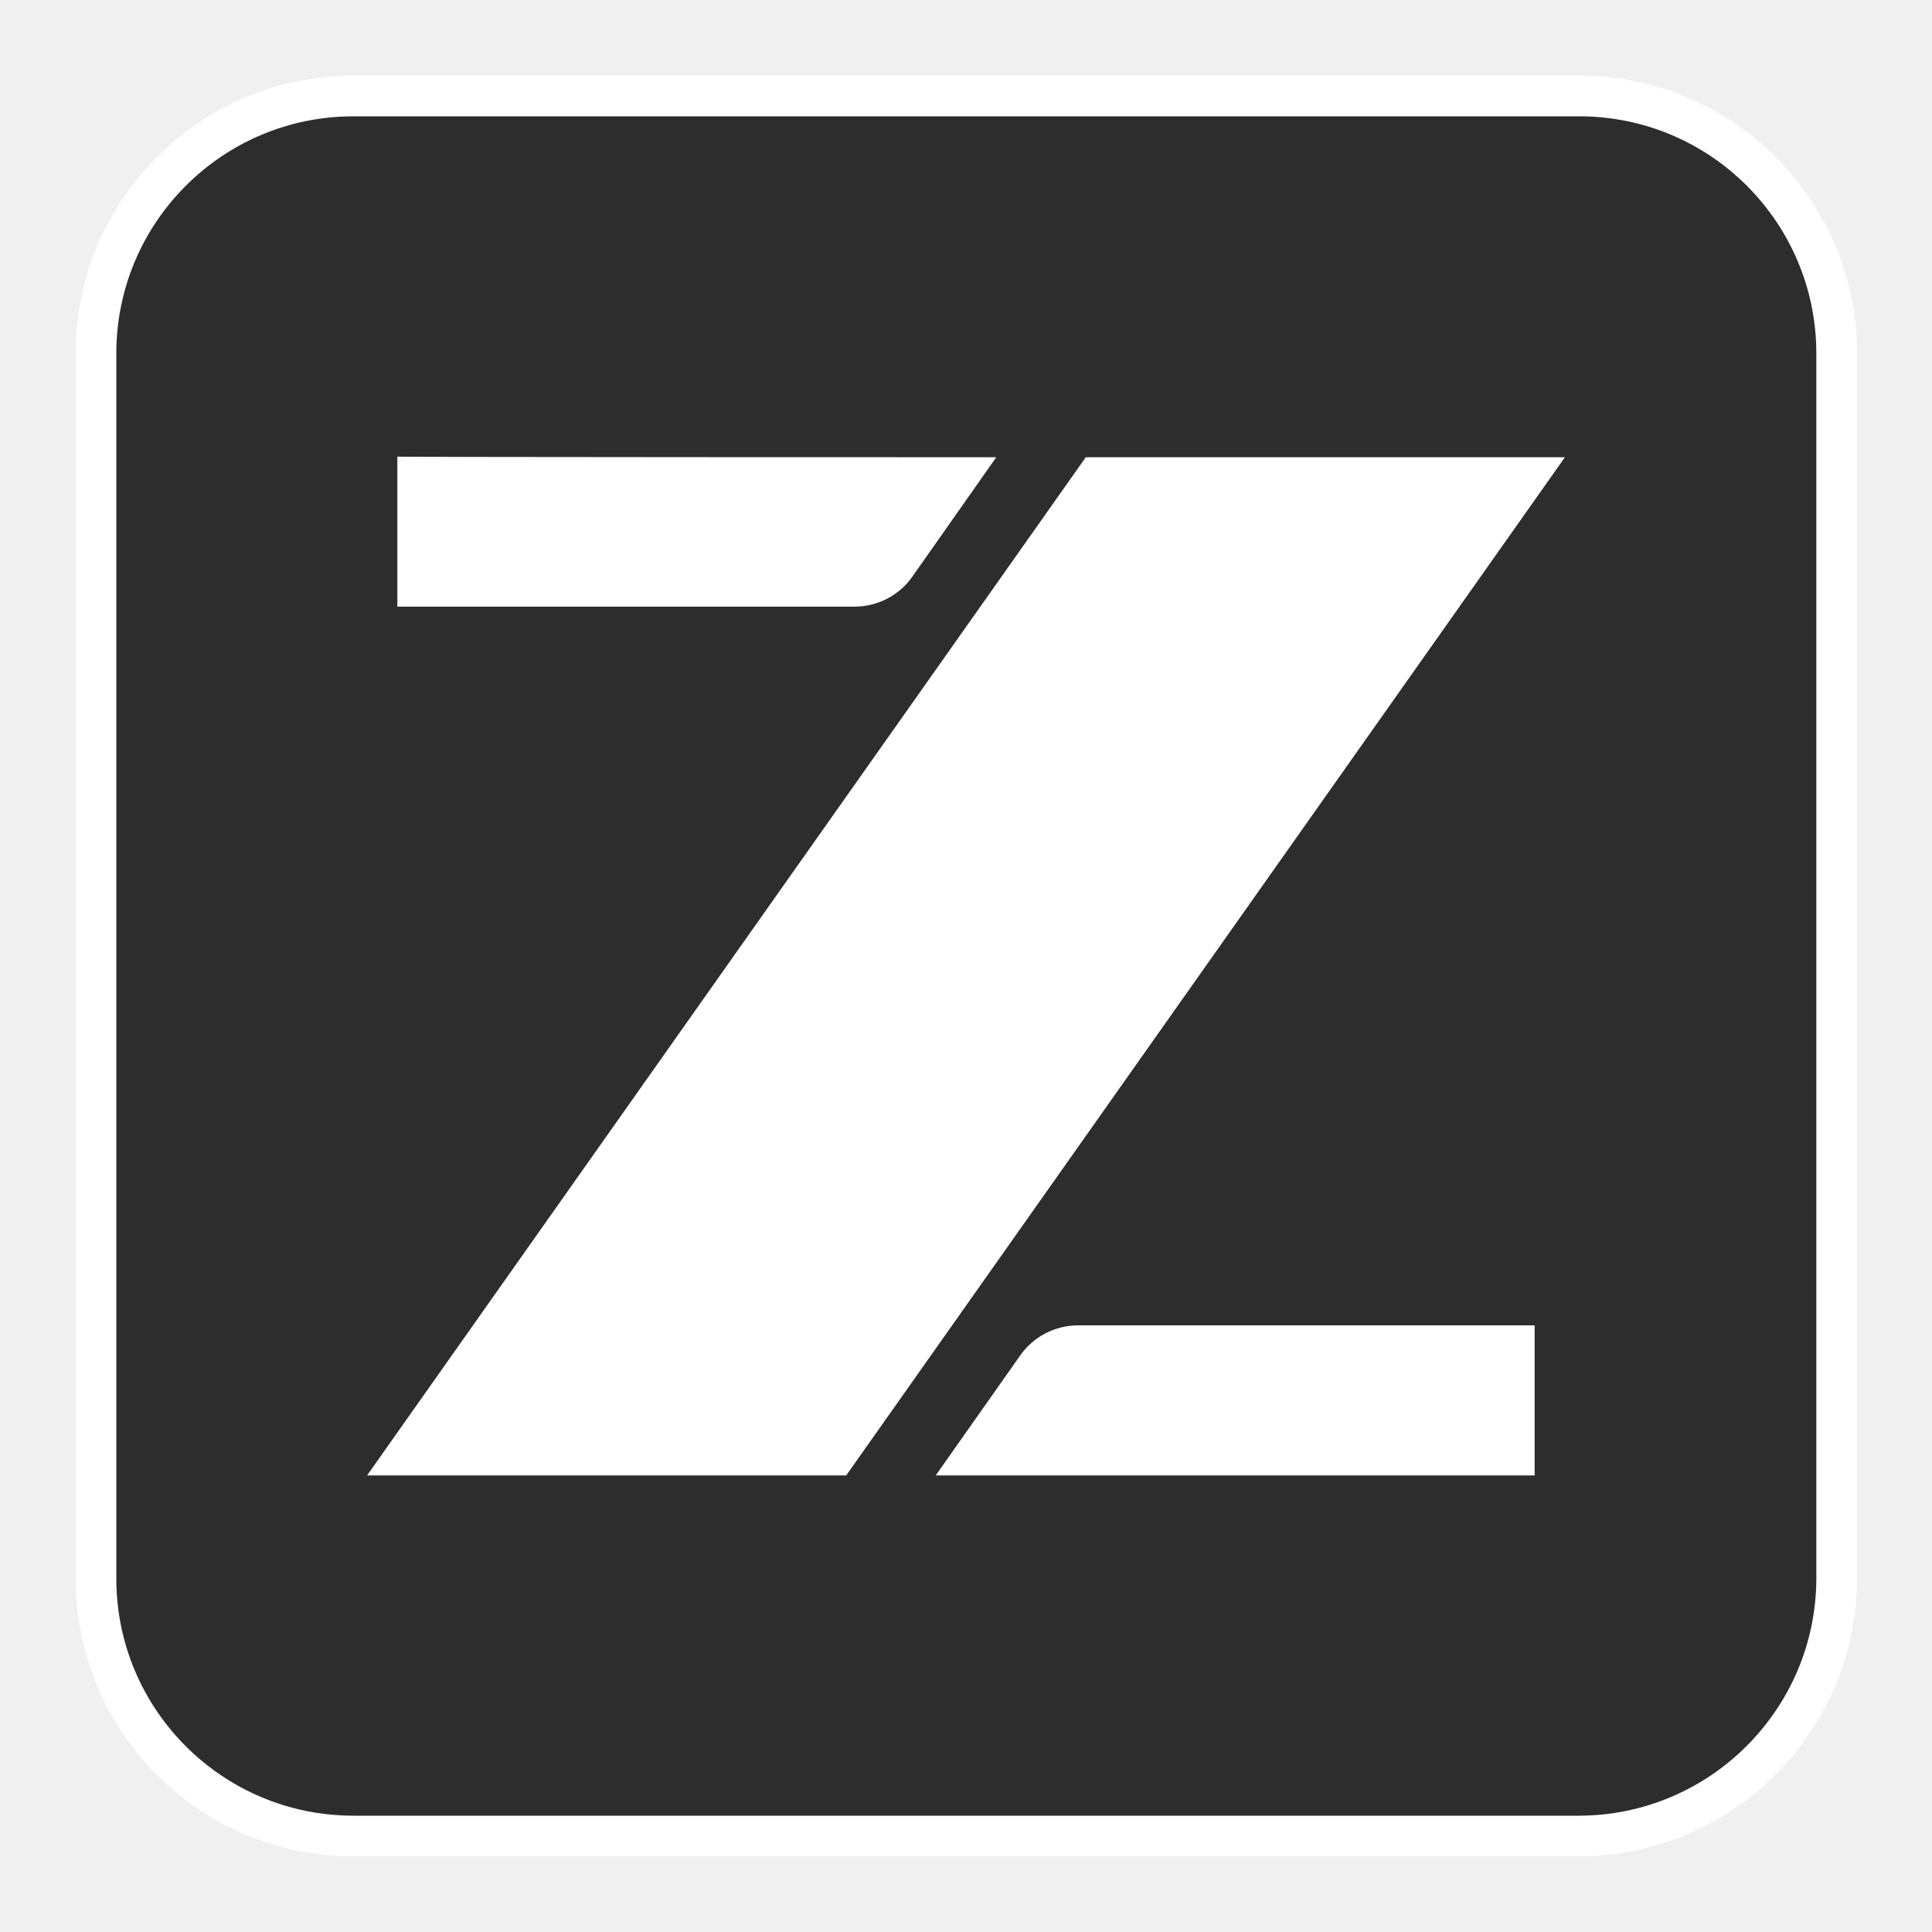
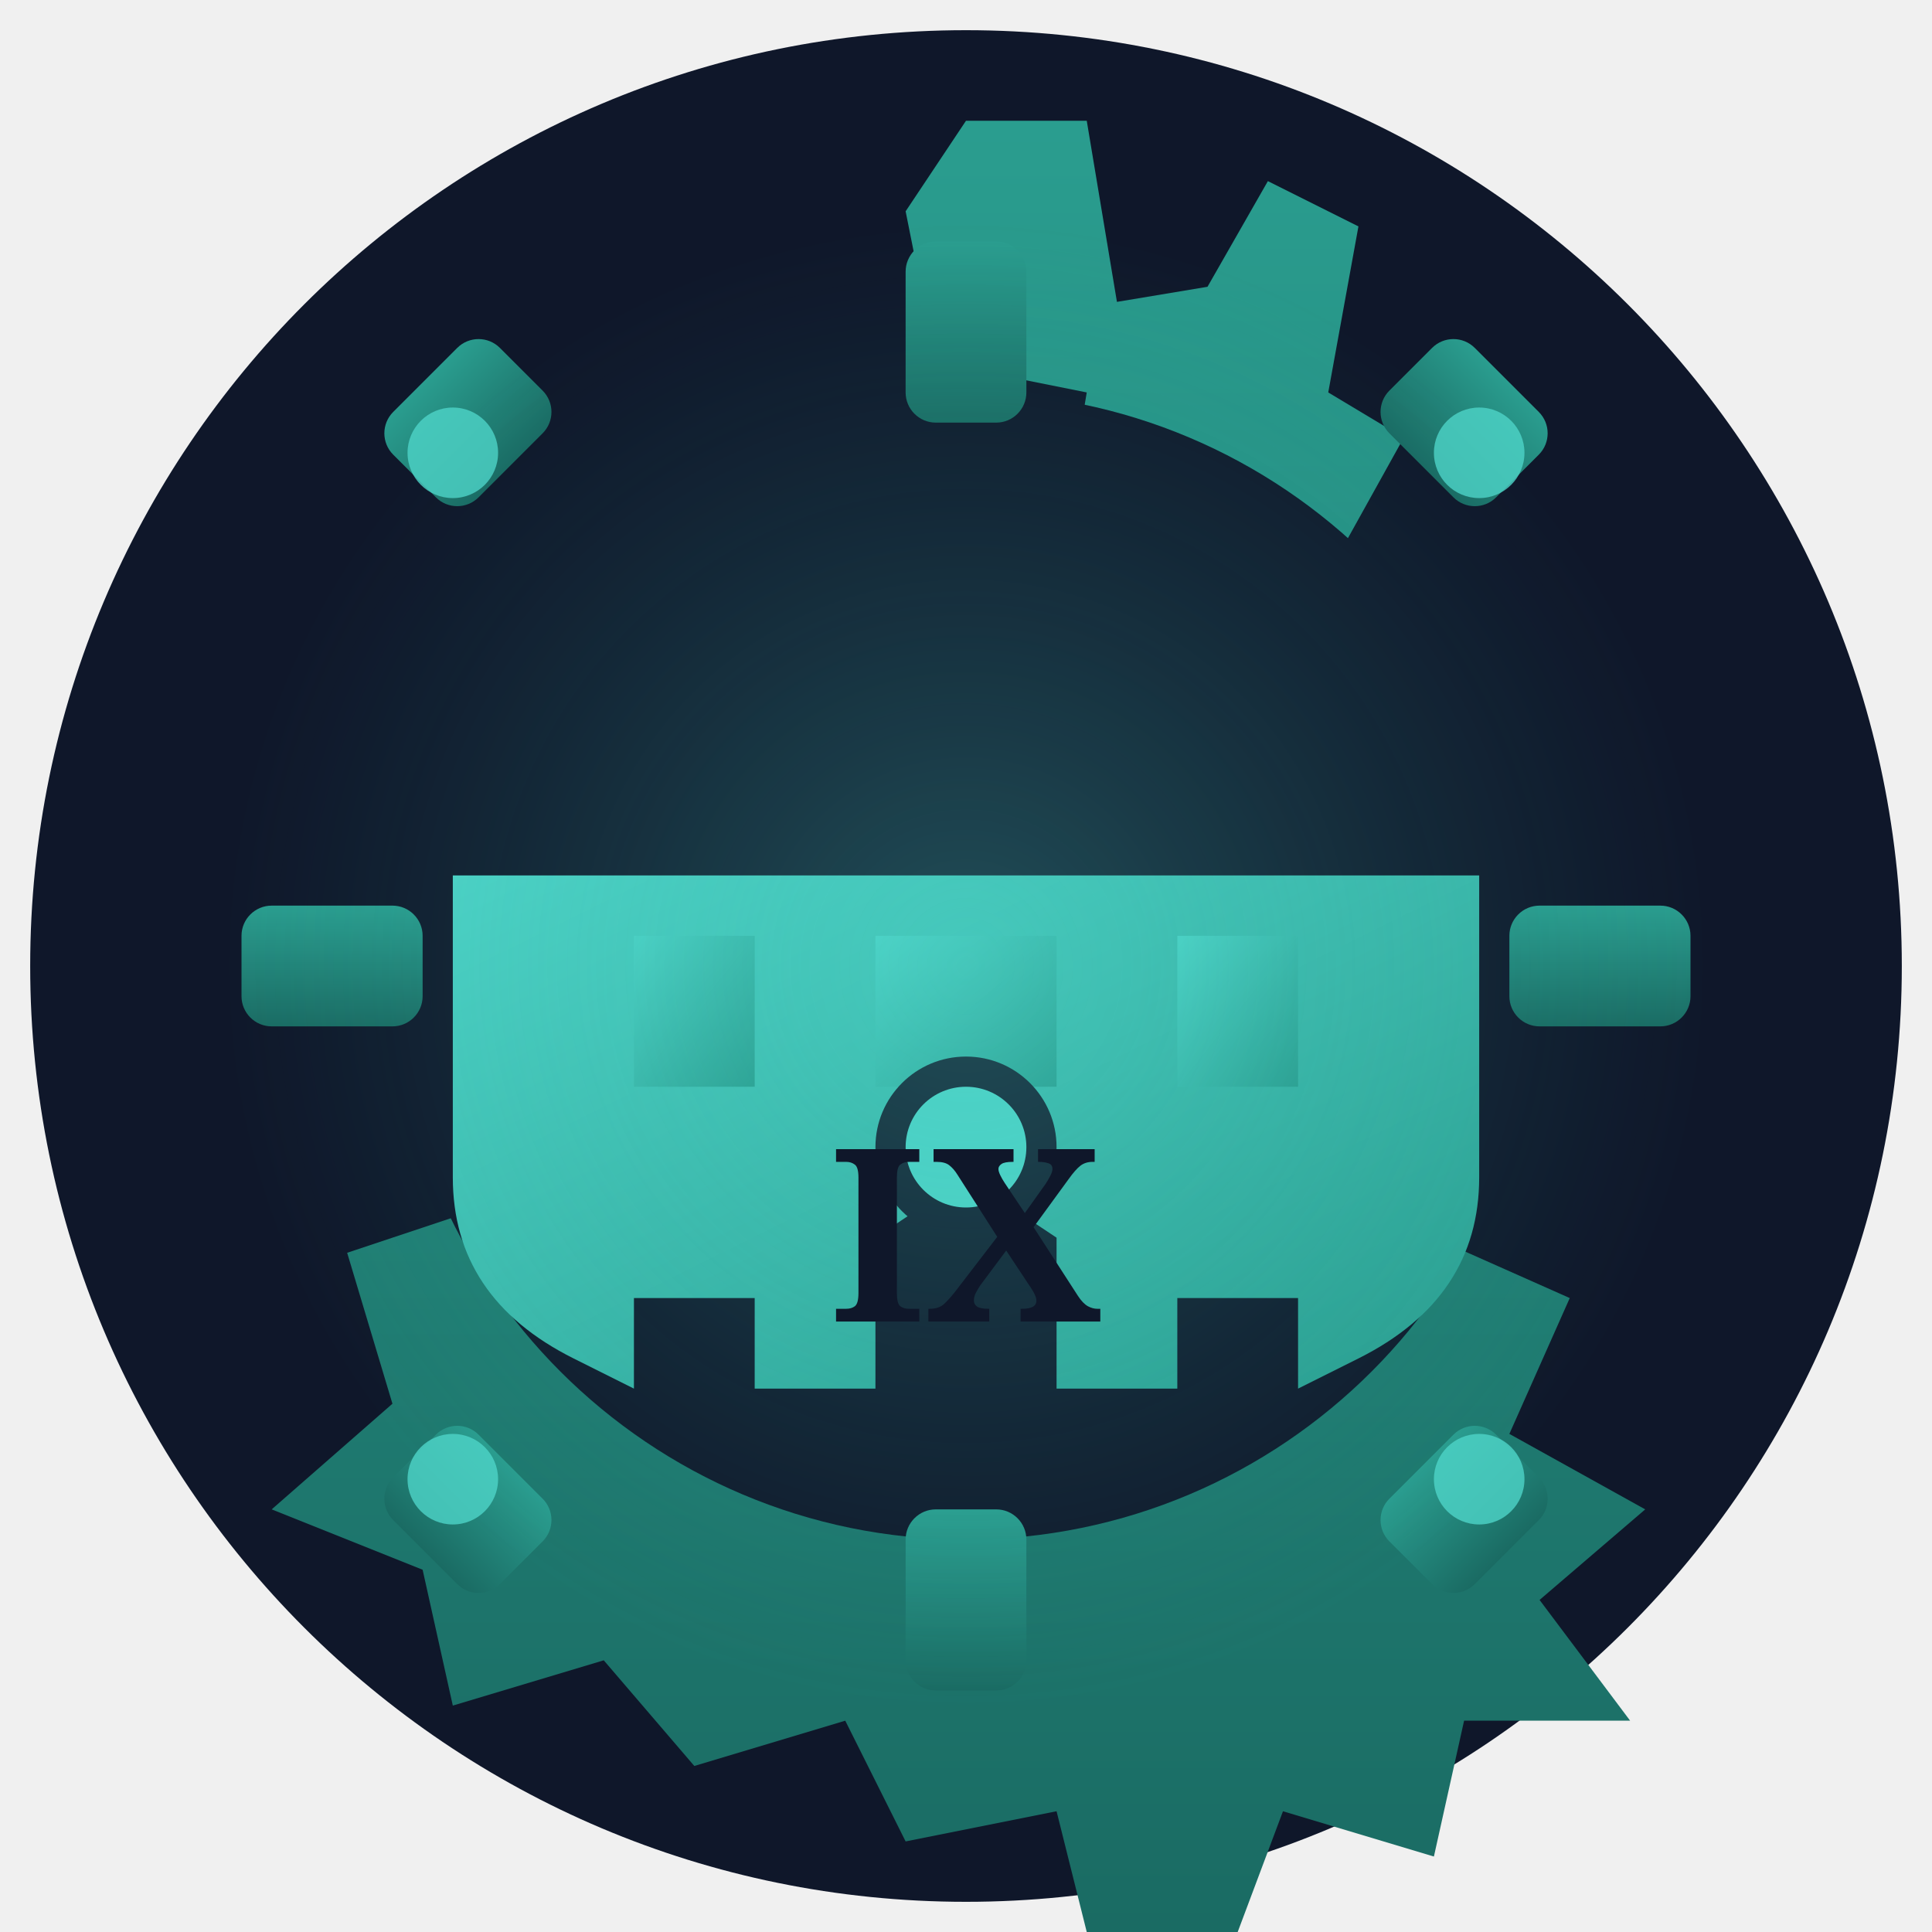
- <svg xmlns="http://www.w3.org/2000/svg" version="1.1" x="0px" y="0px" viewBox="0 0 30 30" style="enable-background:new 0 0 30 30;" xml:space="preserve">
+ <svg xmlns="http://www.w3.org/2000/svg" viewBox="0 0 128 128" role="img" aria-label="IndustriaX Logo">
  <defs>
-     <style type="text/css">
-     .st194{fill:#2D2D2D;stroke:#FFFFFF;stroke-width:0.632;stroke-miterlimit:10;}
-     .st23{fill:#FFFFFF;}
- 
-     .z-breathe {
-       animation: breathe 2.5s ease-in-out infinite;
-     }
- 
-     @keyframes breathe {
-       0%, 100% { opacity: 0.7; }
-       50% { opacity: 1; }
-     }
-   </style>
+     <linearGradient id="crownGrad" x1="0%" y1="0%" x2="100%" y2="100%">
+       <stop offset="0%" stop-color="#4dd4c8" />
+       <stop offset="100%" stop-color="#2a9d8f" />
+     </linearGradient>
+     <linearGradient id="gearGrad" x1="0%" y1="0%" x2="0%" y2="100%">
+       <stop offset="0%" stop-color="#2a9d8f" />
+       <stop offset="100%" stop-color="#1a6b63" />
+     </linearGradient>
+     <radialGradient id="innerGlow" cx="50%" cy="50%" r="50%">
+       <stop offset="0%" stop-color="#4dd4c8" stop-opacity="0.3" />
+       <stop offset="100%" stop-color="#2a9d8f" stop-opacity="0" />
+     </radialGradient>
  </defs>
-   <g>
-     <path class="st194" d="M24.51,28.51H5.49c-2.21,0-4-1.79-4-4V5.49c0-2.21,1.79-4,4-4h19.03c2.21,0,4,1.79,4,4v19.03     C28.51,26.72,26.72,28.51,24.51,28.51z" />
-     <g class="z-breathe">
-       <path class="st23" d="M15.47,7.1l-1.3,1.85c-0.2,0.29-0.54,0.47-0.9,0.47h-7.1V7.09C6.16,7.1,15.47,7.1,15.47,7.1z" />
-       <polygon class="st23" points="24.3,7.1 13.14,22.91 5.7,22.91 16.86,7.1" />
-       <path class="st23" d="M14.53,22.91l1.31-1.86c0.2-0.29,0.54-0.47,0.9-0.47h7.09v2.33H14.53z" />
-     </g>
+   <circle cx="64" cy="64" r="62" fill="#0f172a" />
+   <path fill="url(#gearGrad)" d="M 64 8        L 72 8 L 74 20 L 80 19 L 84 12 L 90 15        L 88 26 L 93 29 L 88 38 L 93 42        L 84 44 L 80 37 L 74 36 L 72 48        L 80 48 L 82 60 L 88 59 L 88 70        L 97 72 L 95 82 L 104 86 L 100 95        L 109 100 L 102 106 L 108 114 L 97 114        L 95 123 L 85 120 L 82 128 L 72 128        L 70 120 L 60 122 L 56 114 L 46 117        L 40 110 L 30 113 L 28 104 L 18 100        L 26 93 L 23 83 L 32 80 L 30 70        L 40 68 L 38 56 L 46 54 L 48 44        L 58 46 L 62 36 L 70 38 L 72 26        L 62 24 L 60 14 L 64 8 Z" />
+   <circle cx="64" cy="64" r="38" fill="#0f172a" />
+   <path fill="url(#crownGrad)" d="M 30 58        L 30 78 Q 30 86 38 90        L 42 92 L 42 86 L 50 86        L 50 92 L 58 92 L 58 82        L 64 78 L 70 82 L 70 92        L 78 92 L 78 86 L 86 86        L 86 92 L 90 90 Q 98 86 98 78        L 98 58 Z" />
+   <rect x="42" y="62" width="8" height="10" fill="url(#crownGrad)" />
+   <rect x="58" y="62" width="12" height="10" fill="url(#crownGrad)" />
+   <rect x="78" y="62" width="8" height="10" fill="url(#crownGrad)" />
+   <circle cx="64" cy="76" r="6" fill="#0f172a" />
+   <circle cx="64" cy="76" r="4" fill="#4dd4c8" />
+   <g fill="url(#gearGrad)">
+     <rect x="60" y="16" width="8" height="12" rx="2" />
+     <rect x="60" y="100" width="8" height="12" rx="2" />
+     <rect x="16" y="60" width="12" height="8" rx="2" />
+     <rect x="100" y="60" width="12" height="8" rx="2" />
+     <rect x="92" y="24" width="10" height="8" rx="2" transform="rotate(45, 97, 28)" />
+     <rect x="26" y="24" width="10" height="8" rx="2" transform="rotate(-45, 31, 28)" />
+     <rect x="92" y="96" width="10" height="8" rx="2" transform="rotate(-45, 97, 100)" />
+     <rect x="26" y="96" width="10" height="8" rx="2" transform="rotate(45, 31, 100)" />
  </g>
+   <circle cx="64" cy="64" r="50" fill="url(#innerGlow)" />
+   <text x="64" y="82" font-family="Georgia, serif" font-size="16" font-weight="bold" fill="#0f172a" text-anchor="middle" dominant-baseline="middle">IX</text>
+   <circle cx="30" cy="30" r="3" fill="#4dd4c8" opacity="0.8" />
+   <circle cx="98" cy="30" r="3" fill="#4dd4c8" opacity="0.8" />
+   <circle cx="30" cy="98" r="3" fill="#4dd4c8" opacity="0.8" />
+   <circle cx="98" cy="98" r="3" fill="#4dd4c8" opacity="0.8" />
</svg>
